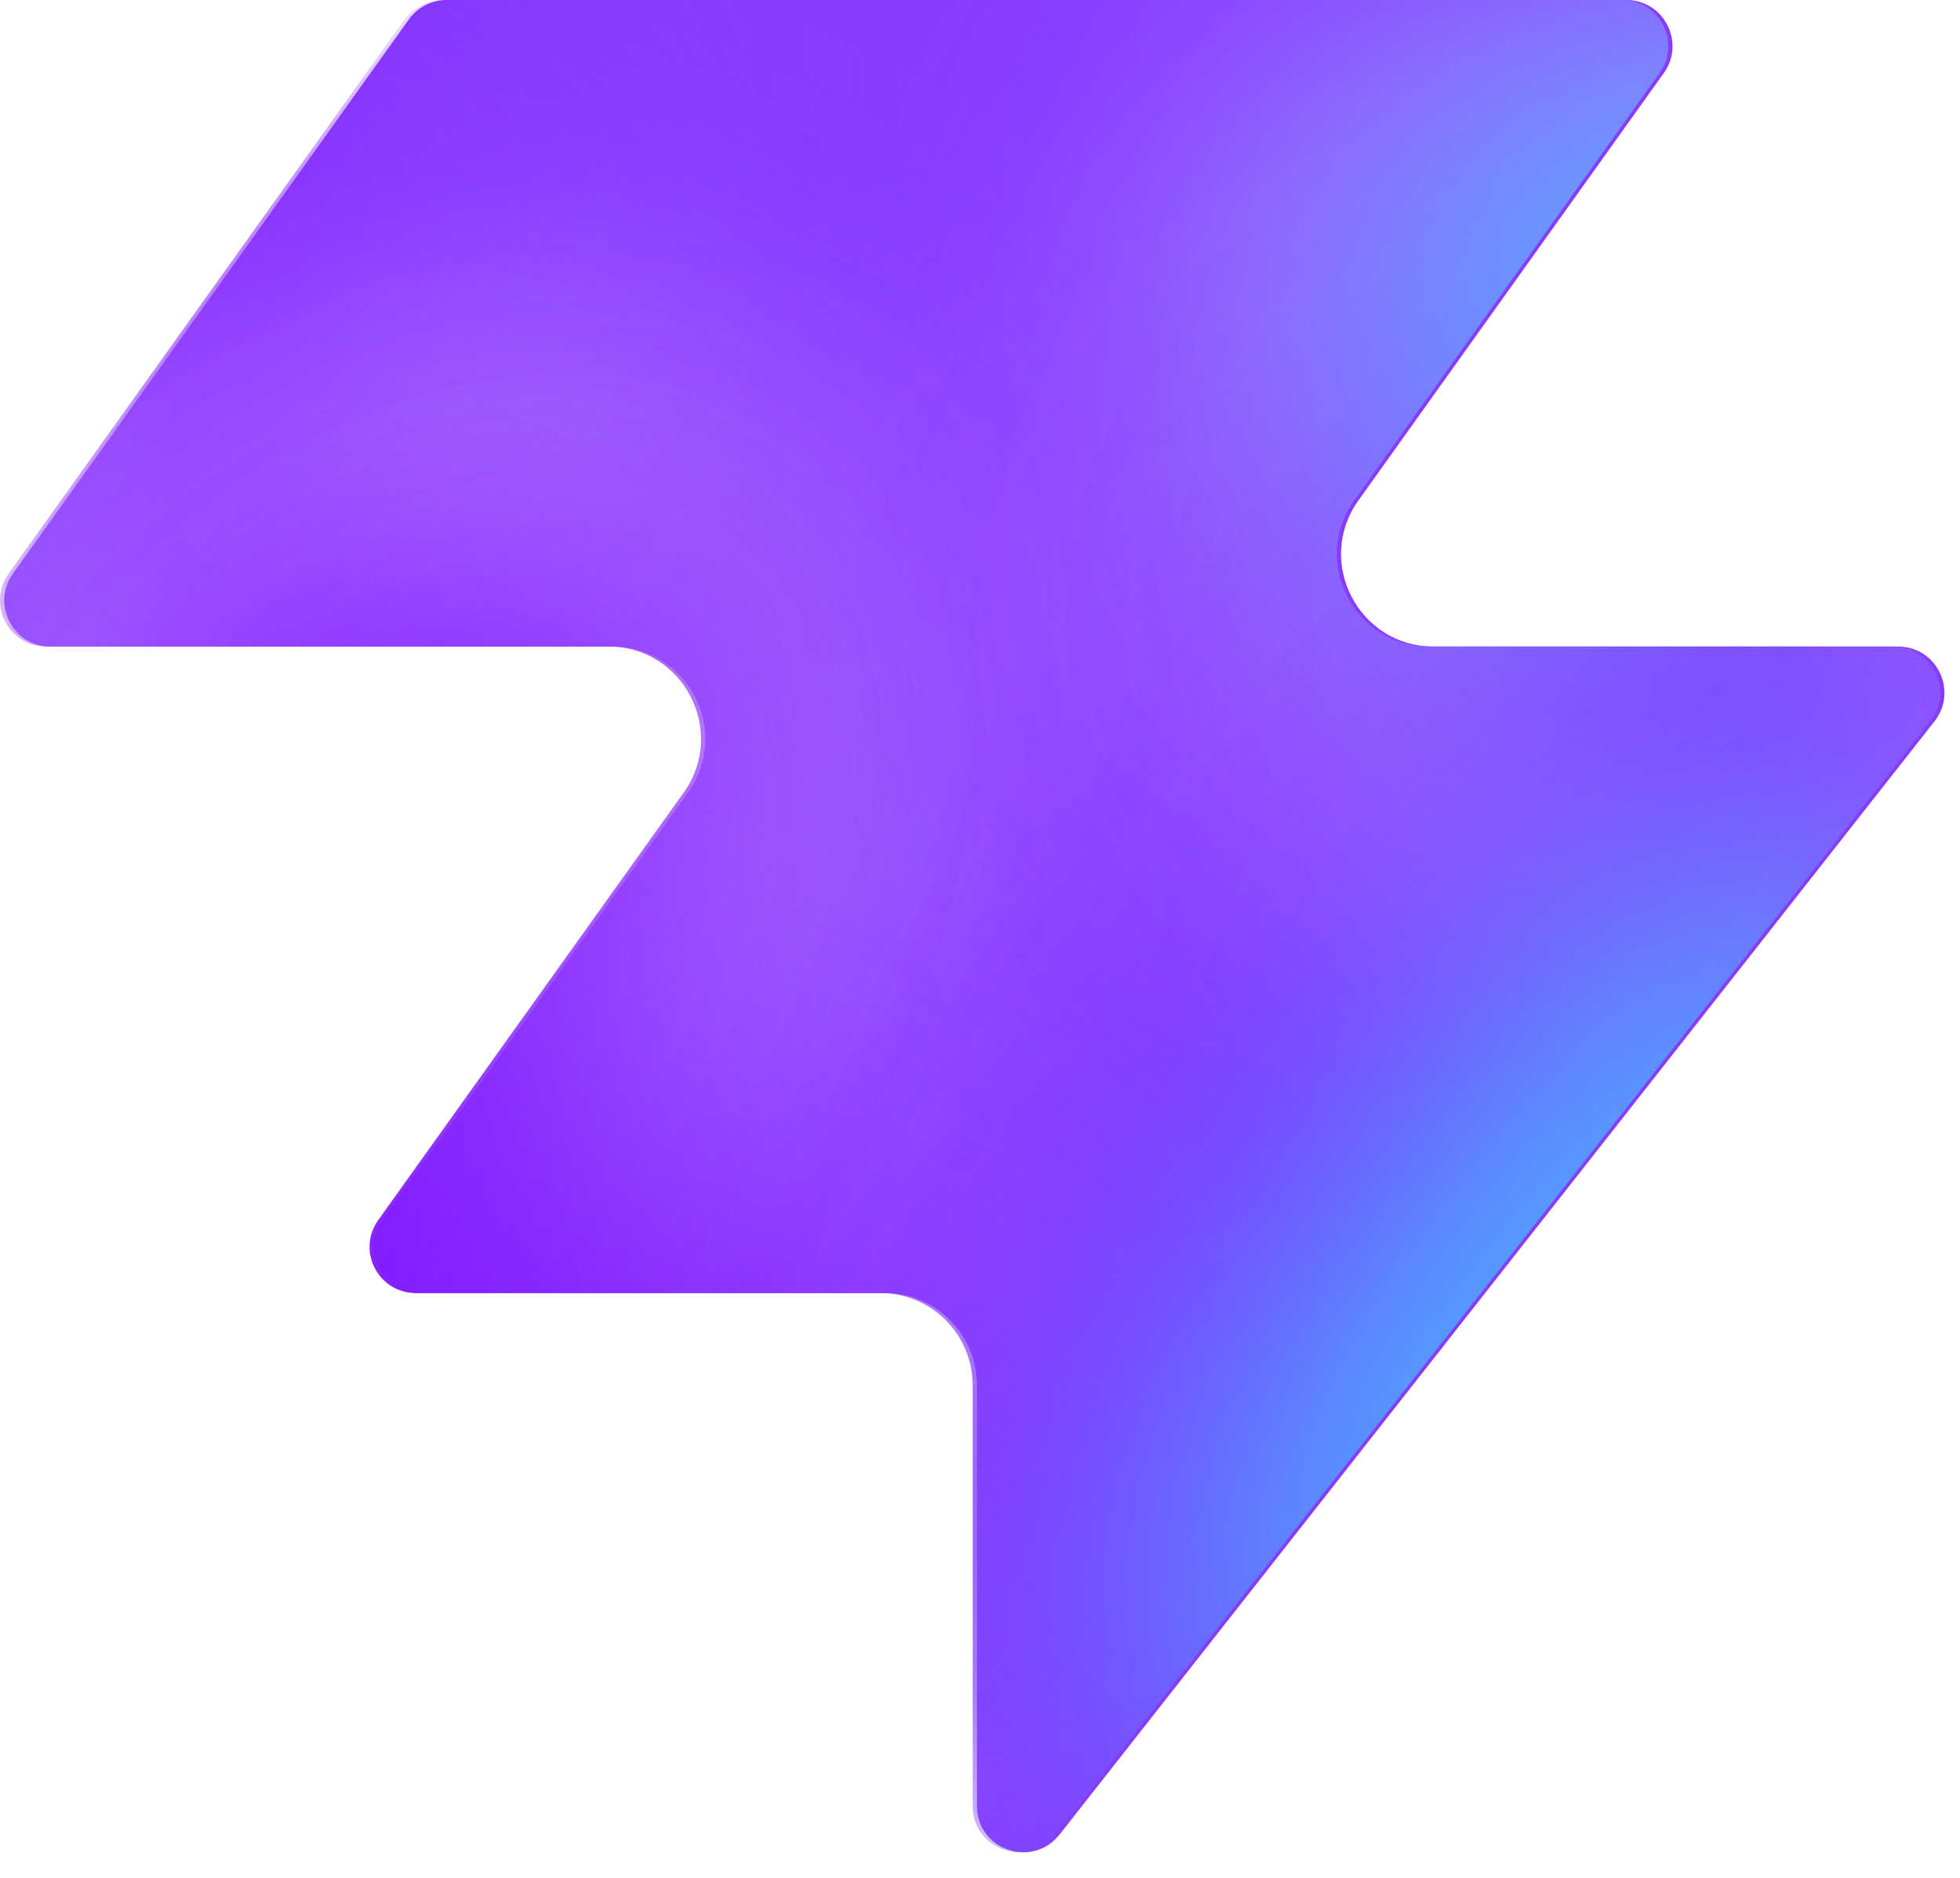
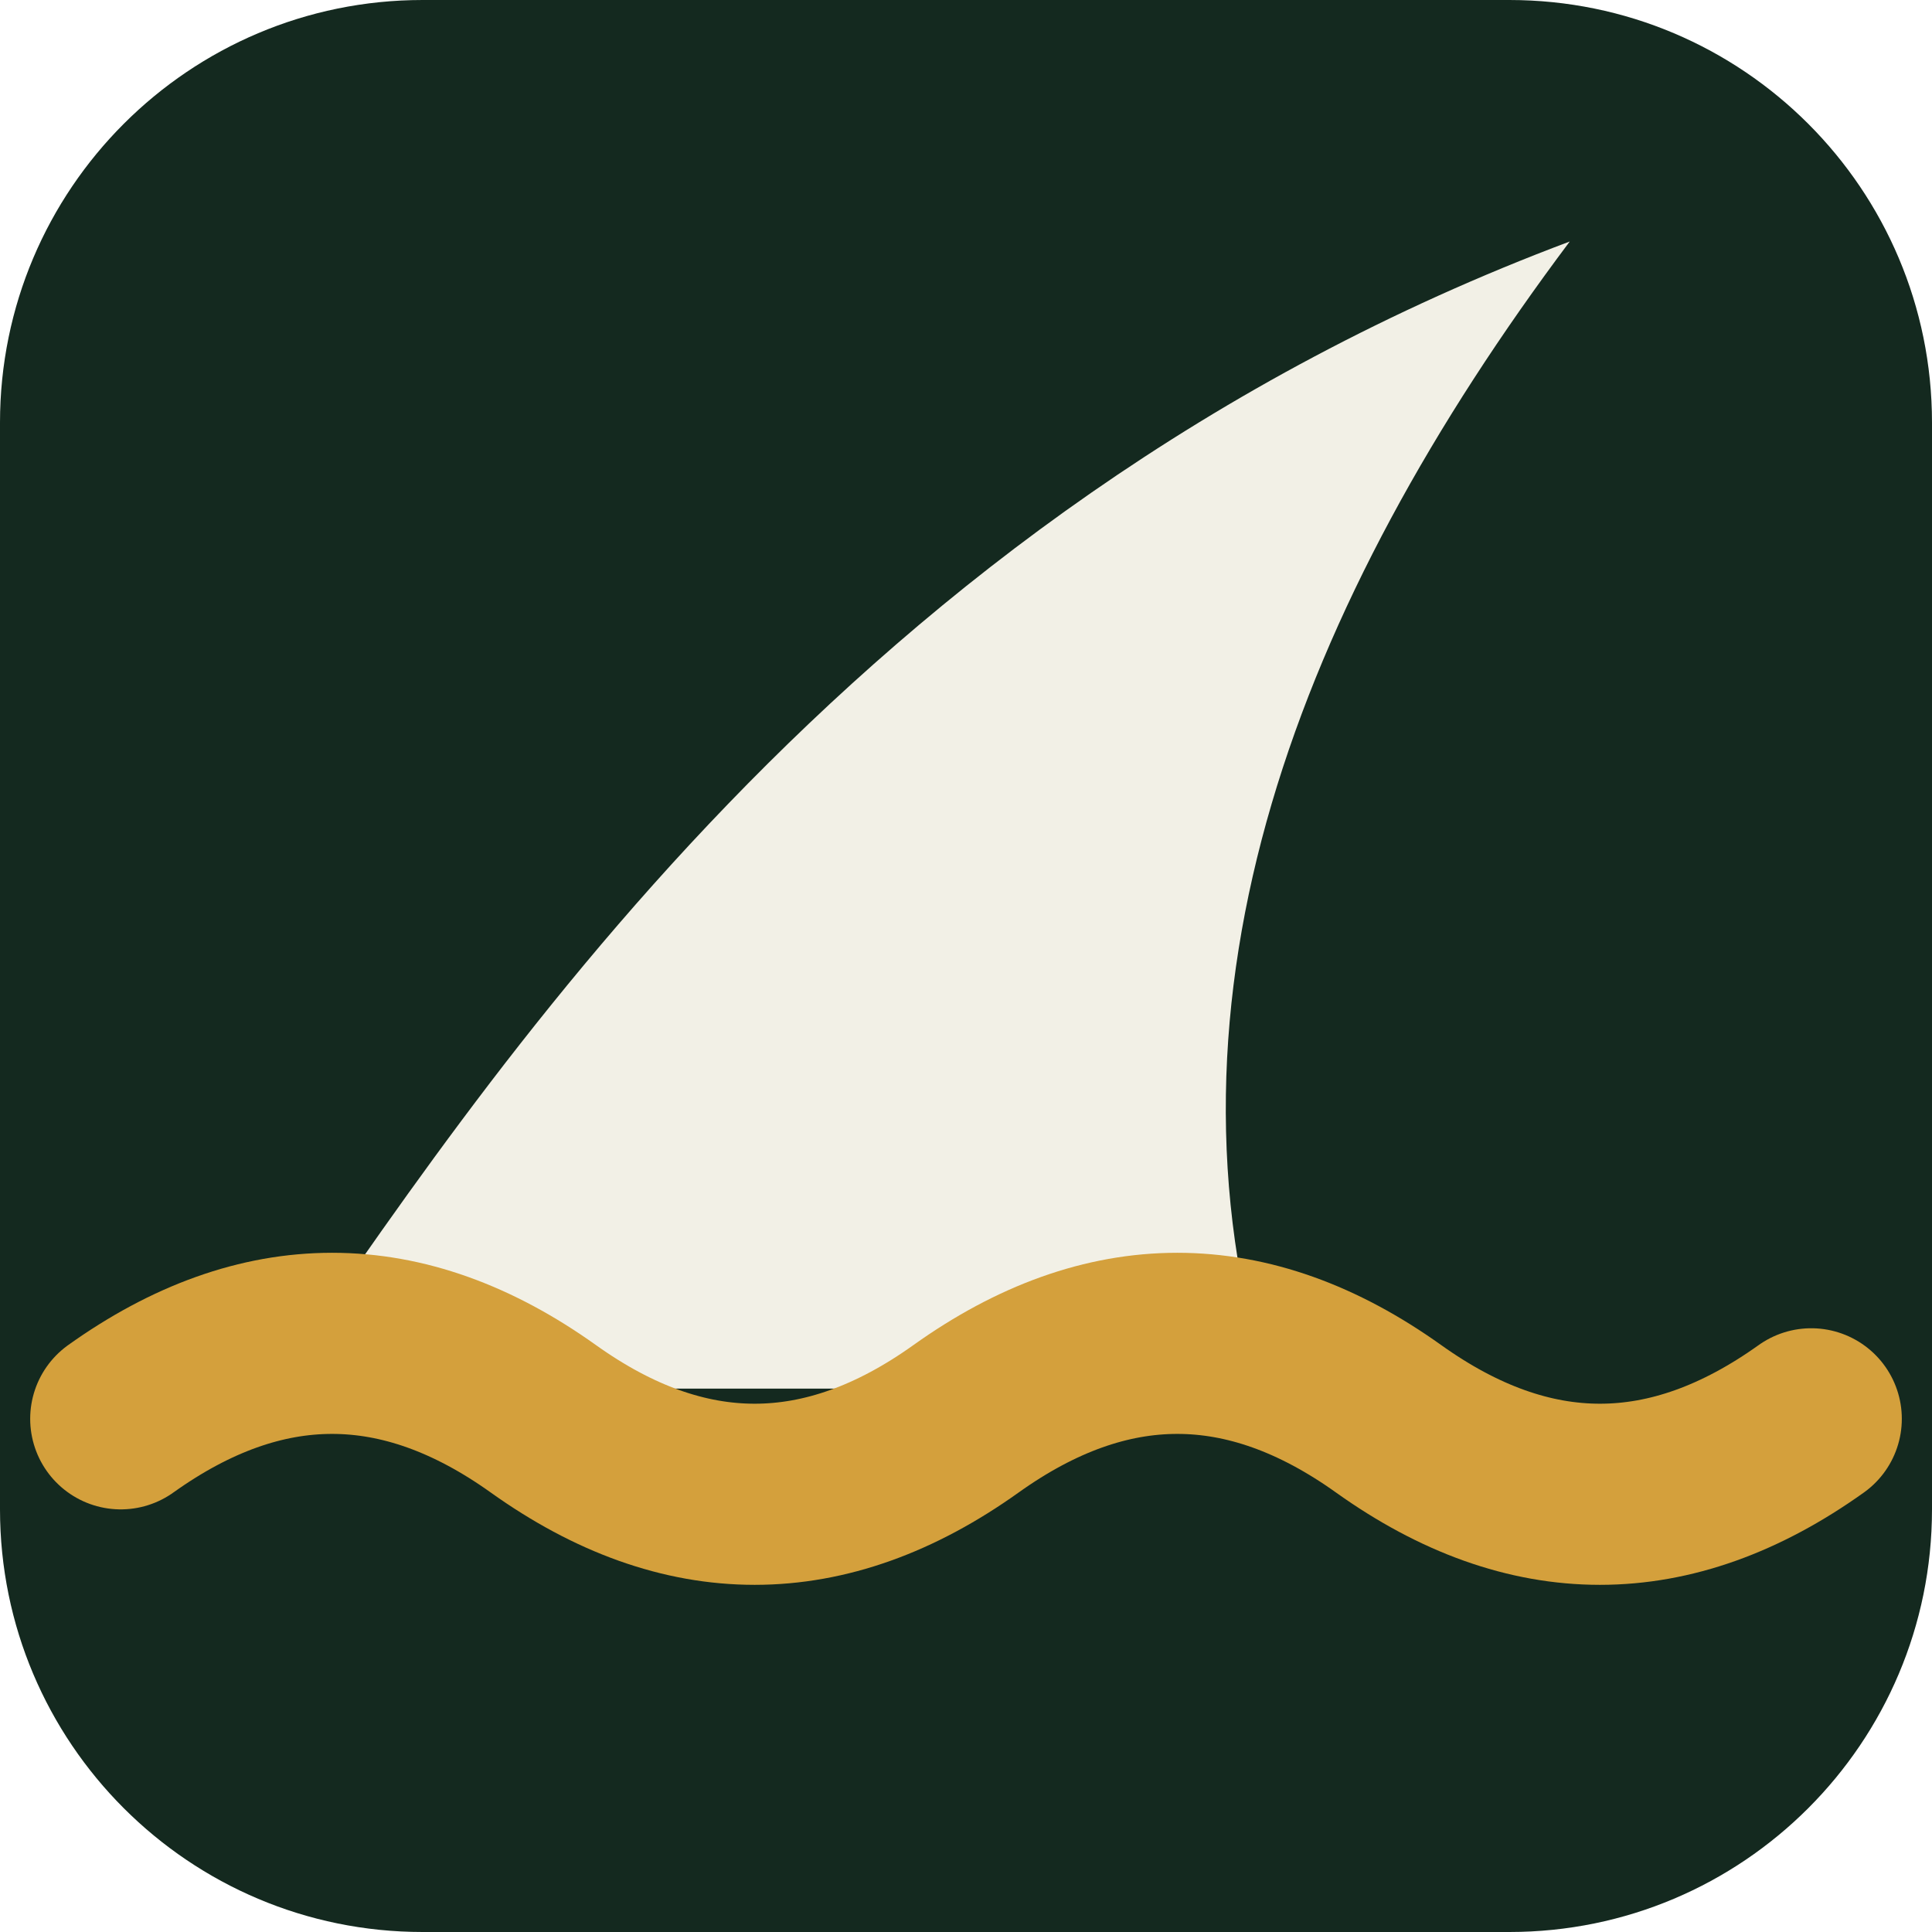
- <svg xmlns="http://www.w3.org/2000/svg" width="48" height="46" fill="none" viewBox="0 0 48 46">
-   <path fill="#863bff" d="M25.946 44.938c-.664.845-2.021.375-2.021-.698V33.937a2.26 2.26 0 0 0-2.262-2.262H10.287c-.92 0-1.456-1.04-.92-1.788l7.48-10.471c1.07-1.497 0-3.578-1.842-3.578H1.237c-.92 0-1.456-1.04-.92-1.788L10.013.474c.214-.297.556-.474.92-.474h28.894c.92 0 1.456 1.04.92 1.788l-7.48 10.471c-1.07 1.498 0 3.579 1.842 3.579h11.377c.943 0 1.473 1.088.89 1.83L25.947 44.94z" style="fill:#863bff;fill:color(display-p3 .525 .23 1);fill-opacity:1" />
-   <mask id="a" width="48" height="46" x="0" y="0" maskUnits="userSpaceOnUse" style="mask-type:alpha">
-     <path fill="#000" d="M25.842 44.938c-.664.844-2.021.375-2.021-.698V33.937a2.26 2.26 0 0 0-2.262-2.262H10.183c-.92 0-1.456-1.04-.92-1.788l7.48-10.471c1.07-1.498 0-3.579-1.842-3.579H1.133c-.92 0-1.456-1.04-.92-1.787L9.91.473c.214-.297.556-.474.92-.474h28.894c.92 0 1.456 1.04.92 1.788l-7.48 10.471c-1.07 1.498 0 3.578 1.842 3.578h11.377c.943 0 1.473 1.088.89 1.832L25.843 44.94z" style="fill:#000;fill-opacity:1" />
-   </mask>
-   <g mask="url(#a)">
-     <g filter="url(#b)">
-       <ellipse cx="5.508" cy="14.704" fill="#ede6ff" rx="5.508" ry="14.704" style="fill:#ede6ff;fill:color(display-p3 .927 .903 1);fill-opacity:1" transform="matrix(.00324 1 1 -.00324 -4.47 31.516)" />
-     </g>
-     <g filter="url(#c)">
-       <ellipse cx="10.399" cy="29.851" fill="#ede6ff" rx="10.399" ry="29.851" style="fill:#ede6ff;fill:color(display-p3 .927 .903 1);fill-opacity:1" transform="matrix(.00324 1 1 -.00324 -39.328 7.883)" />
-     </g>
-     <g filter="url(#d)">
-       <ellipse cx="5.508" cy="30.487" fill="#7e14ff" rx="5.508" ry="30.487" style="fill:#7e14ff;fill:color(display-p3 .492 .077 1);fill-opacity:1" transform="rotate(89.814 -25.913 -14.639)scale(1 -1)" />
-     </g>
-     <g filter="url(#e)">
-       <ellipse cx="5.508" cy="30.599" fill="#7e14ff" rx="5.508" ry="30.599" style="fill:#7e14ff;fill:color(display-p3 .492 .077 1);fill-opacity:1" transform="rotate(89.814 -32.644 -3.334)scale(1 -1)" />
-     </g>
-     <g filter="url(#f)">
-       <ellipse cx="5.508" cy="30.599" fill="#7e14ff" rx="5.508" ry="30.599" style="fill:#7e14ff;fill:color(display-p3 .492 .077 1);fill-opacity:1" transform="matrix(.00324 1 1 -.00324 -34.34 30.47)" />
-     </g>
-     <g filter="url(#g)">
-       <ellipse cx="14.072" cy="22.078" fill="#ede6ff" rx="14.072" ry="22.078" style="fill:#ede6ff;fill:color(display-p3 .927 .903 1);fill-opacity:1" transform="rotate(93.35 24.506 48.493)scale(-1 1)" />
-     </g>
-     <g filter="url(#h)">
-       <ellipse cx="3.47" cy="21.501" fill="#7e14ff" rx="3.47" ry="21.501" style="fill:#7e14ff;fill:color(display-p3 .492 .077 1);fill-opacity:1" transform="rotate(89.009 28.708 47.59)scale(-1 1)" />
-     </g>
-     <g filter="url(#i)">
-       <ellipse cx="3.47" cy="21.501" fill="#7e14ff" rx="3.47" ry="21.501" style="fill:#7e14ff;fill:color(display-p3 .492 .077 1);fill-opacity:1" transform="rotate(89.009 28.708 47.59)scale(-1 1)" />
-     </g>
-     <g filter="url(#j)">
-       <ellipse cx=".387" cy="8.972" fill="#7e14ff" rx="4.407" ry="29.108" style="fill:#7e14ff;fill:color(display-p3 .492 .077 1);fill-opacity:1" transform="rotate(39.51 .387 8.972)" />
-     </g>
-     <g filter="url(#k)">
-       <ellipse cx="47.523" cy="-6.092" fill="#7e14ff" rx="4.407" ry="29.108" style="fill:#7e14ff;fill:color(display-p3 .492 .077 1);fill-opacity:1" transform="rotate(37.892 47.523 -6.092)" />
-     </g>
-     <g filter="url(#l)">
-       <ellipse cx="41.412" cy="6.333" fill="#47bfff" rx="5.971" ry="9.665" style="fill:#47bfff;fill:color(display-p3 .28 .748 1);fill-opacity:1" transform="rotate(37.892 41.412 6.333)" />
-     </g>
-     <g filter="url(#m)">
-       <ellipse cx="-1.879" cy="38.332" fill="#7e14ff" rx="4.407" ry="29.108" style="fill:#7e14ff;fill:color(display-p3 .492 .077 1);fill-opacity:1" transform="rotate(37.892 -1.88 38.332)" />
-     </g>
-     <g filter="url(#n)">
-       <ellipse cx="-1.879" cy="38.332" fill="#7e14ff" rx="4.407" ry="29.108" style="fill:#7e14ff;fill:color(display-p3 .492 .077 1);fill-opacity:1" transform="rotate(37.892 -1.88 38.332)" />
-     </g>
-     <g filter="url(#o)">
-       <ellipse cx="35.651" cy="29.907" fill="#7e14ff" rx="4.407" ry="29.108" style="fill:#7e14ff;fill:color(display-p3 .492 .077 1);fill-opacity:1" transform="rotate(37.892 35.651 29.907)" />
-     </g>
-     <g filter="url(#p)">
-       <ellipse cx="38.418" cy="32.4" fill="#47bfff" rx="5.971" ry="15.297" style="fill:#47bfff;fill:color(display-p3 .28 .748 1);fill-opacity:1" transform="rotate(37.892 38.418 32.4)" />
-     </g>
-   </g>
-   <defs>
-     <filter id="b" width="60.045" height="41.654" x="-19.77" y="16.149" color-interpolation-filters="sRGB" filterUnits="userSpaceOnUse">
-       <feFlood flood-opacity="0" result="BackgroundImageFix" />
-       <feBlend in="SourceGraphic" in2="BackgroundImageFix" result="shape" />
-       <feGaussianBlur result="effect1_foregroundBlur_2002_17158" stdDeviation="7.659" />
-     </filter>
-     <filter id="c" width="90.34" height="51.437" x="-54.613" y="-7.533" color-interpolation-filters="sRGB" filterUnits="userSpaceOnUse">
-       <feFlood flood-opacity="0" result="BackgroundImageFix" />
-       <feBlend in="SourceGraphic" in2="BackgroundImageFix" result="shape" />
-       <feGaussianBlur result="effect1_foregroundBlur_2002_17158" stdDeviation="7.659" />
-     </filter>
-     <filter id="d" width="79.355" height="29.4" x="-49.64" y="2.03" color-interpolation-filters="sRGB" filterUnits="userSpaceOnUse">
-       <feFlood flood-opacity="0" result="BackgroundImageFix" />
-       <feBlend in="SourceGraphic" in2="BackgroundImageFix" result="shape" />
-       <feGaussianBlur result="effect1_foregroundBlur_2002_17158" stdDeviation="4.596" />
-     </filter>
-     <filter id="e" width="79.579" height="29.4" x="-45.045" y="20.029" color-interpolation-filters="sRGB" filterUnits="userSpaceOnUse">
-       <feFlood flood-opacity="0" result="BackgroundImageFix" />
-       <feBlend in="SourceGraphic" in2="BackgroundImageFix" result="shape" />
-       <feGaussianBlur result="effect1_foregroundBlur_2002_17158" stdDeviation="4.596" />
-     </filter>
-     <filter id="f" width="79.579" height="29.4" x="-43.513" y="21.178" color-interpolation-filters="sRGB" filterUnits="userSpaceOnUse">
-       <feFlood flood-opacity="0" result="BackgroundImageFix" />
-       <feBlend in="SourceGraphic" in2="BackgroundImageFix" result="shape" />
-       <feGaussianBlur result="effect1_foregroundBlur_2002_17158" stdDeviation="4.596" />
-     </filter>
-     <filter id="g" width="74.749" height="58.852" x="15.756" y="-17.901" color-interpolation-filters="sRGB" filterUnits="userSpaceOnUse">
-       <feFlood flood-opacity="0" result="BackgroundImageFix" />
-       <feBlend in="SourceGraphic" in2="BackgroundImageFix" result="shape" />
-       <feGaussianBlur result="effect1_foregroundBlur_2002_17158" stdDeviation="7.659" />
-     </filter>
-     <filter id="h" width="61.377" height="25.362" x="23.548" y="2.284" color-interpolation-filters="sRGB" filterUnits="userSpaceOnUse">
-       <feFlood flood-opacity="0" result="BackgroundImageFix" />
-       <feBlend in="SourceGraphic" in2="BackgroundImageFix" result="shape" />
-       <feGaussianBlur result="effect1_foregroundBlur_2002_17158" stdDeviation="4.596" />
-     </filter>
-     <filter id="i" width="61.377" height="25.362" x="23.548" y="2.284" color-interpolation-filters="sRGB" filterUnits="userSpaceOnUse">
-       <feFlood flood-opacity="0" result="BackgroundImageFix" />
-       <feBlend in="SourceGraphic" in2="BackgroundImageFix" result="shape" />
-       <feGaussianBlur result="effect1_foregroundBlur_2002_17158" stdDeviation="4.596" />
-     </filter>
-     <filter id="j" width="56.045" height="63.649" x="-27.636" y="-22.853" color-interpolation-filters="sRGB" filterUnits="userSpaceOnUse">
-       <feFlood flood-opacity="0" result="BackgroundImageFix" />
-       <feBlend in="SourceGraphic" in2="BackgroundImageFix" result="shape" />
-       <feGaussianBlur result="effect1_foregroundBlur_2002_17158" stdDeviation="4.596" />
-     </filter>
-     <filter id="k" width="54.814" height="64.646" x="20.116" y="-38.415" color-interpolation-filters="sRGB" filterUnits="userSpaceOnUse">
-       <feFlood flood-opacity="0" result="BackgroundImageFix" />
-       <feBlend in="SourceGraphic" in2="BackgroundImageFix" result="shape" />
-       <feGaussianBlur result="effect1_foregroundBlur_2002_17158" stdDeviation="4.596" />
-     </filter>
-     <filter id="l" width="33.541" height="35.313" x="24.641" y="-11.323" color-interpolation-filters="sRGB" filterUnits="userSpaceOnUse">
-       <feFlood flood-opacity="0" result="BackgroundImageFix" />
-       <feBlend in="SourceGraphic" in2="BackgroundImageFix" result="shape" />
-       <feGaussianBlur result="effect1_foregroundBlur_2002_17158" stdDeviation="4.596" />
-     </filter>
-     <filter id="m" width="54.814" height="64.646" x="-29.286" y="6.009" color-interpolation-filters="sRGB" filterUnits="userSpaceOnUse">
-       <feFlood flood-opacity="0" result="BackgroundImageFix" />
-       <feBlend in="SourceGraphic" in2="BackgroundImageFix" result="shape" />
-       <feGaussianBlur result="effect1_foregroundBlur_2002_17158" stdDeviation="4.596" />
-     </filter>
-     <filter id="n" width="54.814" height="64.646" x="-29.286" y="6.009" color-interpolation-filters="sRGB" filterUnits="userSpaceOnUse">
-       <feFlood flood-opacity="0" result="BackgroundImageFix" />
-       <feBlend in="SourceGraphic" in2="BackgroundImageFix" result="shape" />
-       <feGaussianBlur result="effect1_foregroundBlur_2002_17158" stdDeviation="4.596" />
-     </filter>
-     <filter id="o" width="54.814" height="64.646" x="8.244" y="-2.416" color-interpolation-filters="sRGB" filterUnits="userSpaceOnUse">
-       <feFlood flood-opacity="0" result="BackgroundImageFix" />
-       <feBlend in="SourceGraphic" in2="BackgroundImageFix" result="shape" />
-       <feGaussianBlur result="effect1_foregroundBlur_2002_17158" stdDeviation="4.596" />
-     </filter>
-     <filter id="p" width="39.409" height="43.623" x="18.713" y="10.588" color-interpolation-filters="sRGB" filterUnits="userSpaceOnUse">
-       <feFlood flood-opacity="0" result="BackgroundImageFix" />
-       <feBlend in="SourceGraphic" in2="BackgroundImageFix" result="shape" />
-       <feGaussianBlur result="effect1_foregroundBlur_2002_17158" stdDeviation="4.596" />
-     </filter>
-   </defs>
+ <svg xmlns="http://www.w3.org/2000/svg" viewBox="0 0 64 64">
+   <rect width="64" height="64" rx="14" fill="#14291f" />
+   <path d="M9 46 C16 36 28 17 52 8 C43 20 38 33 42 46 Z" fill="#f2f0e6" />
+   <path d="M4 47 Q11 42 18 47 T32 47 T46 47 T60 47" fill="none" stroke="#d4a03c" stroke-width="6" stroke-linecap="round" />
</svg>
